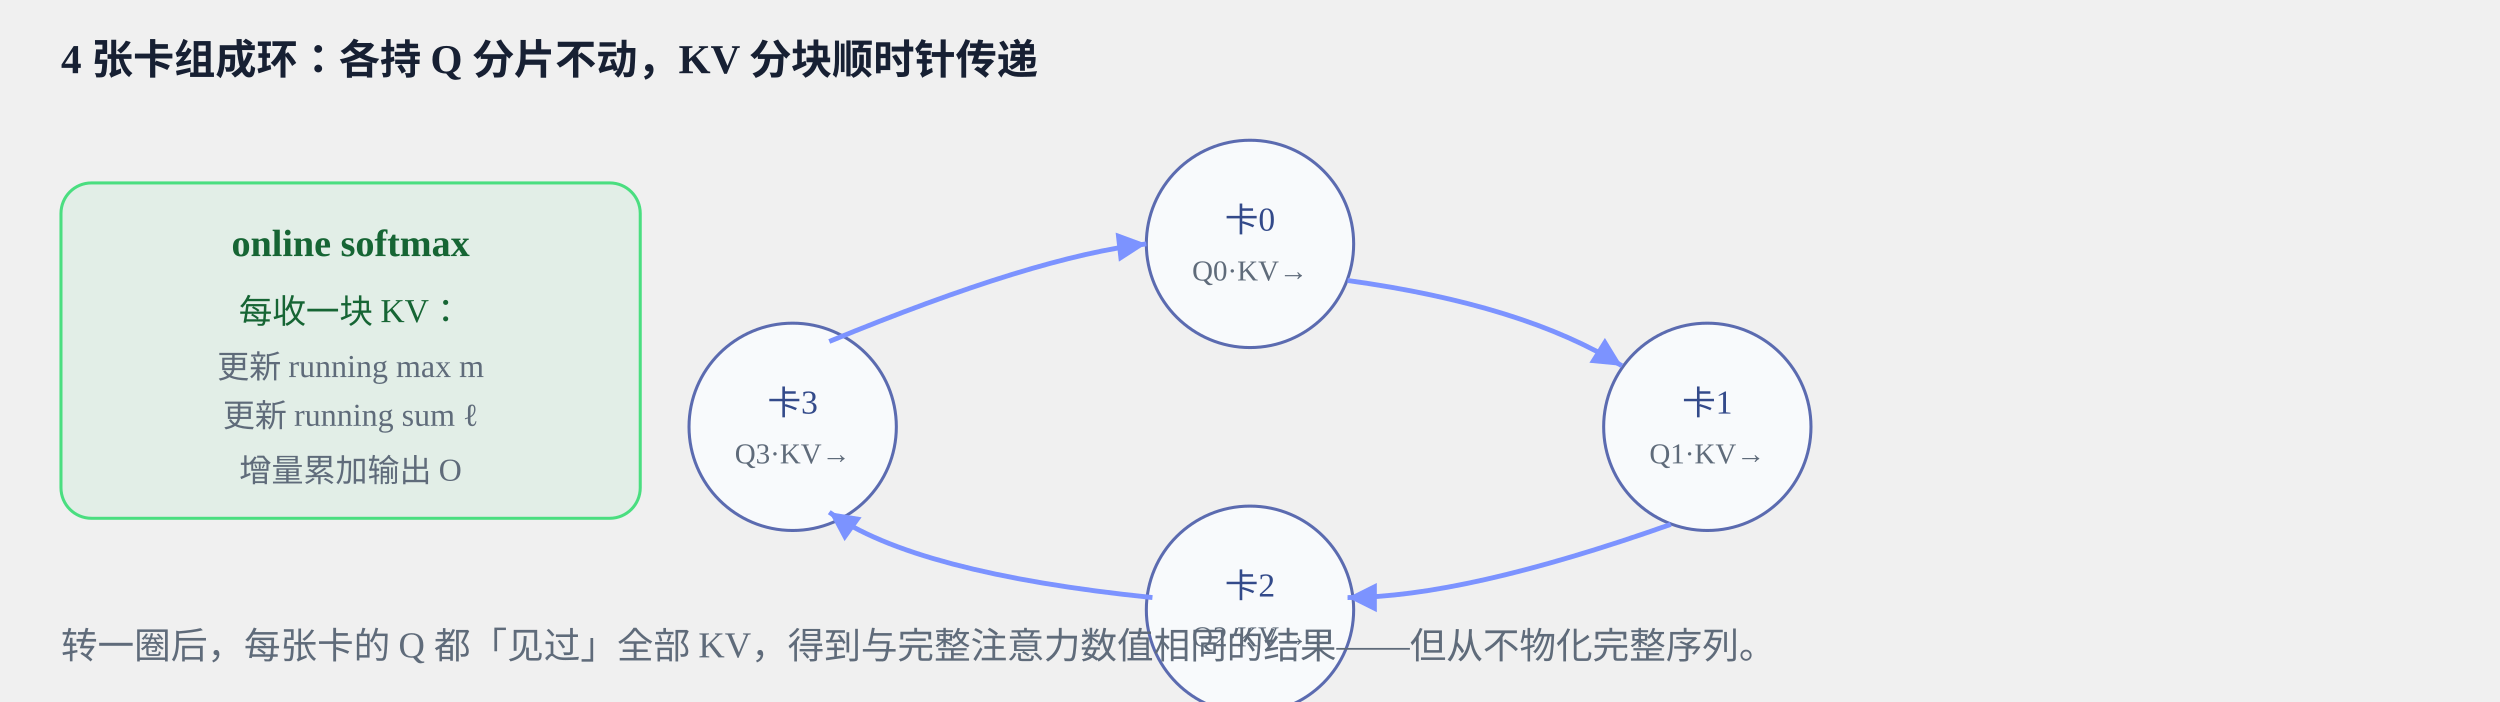
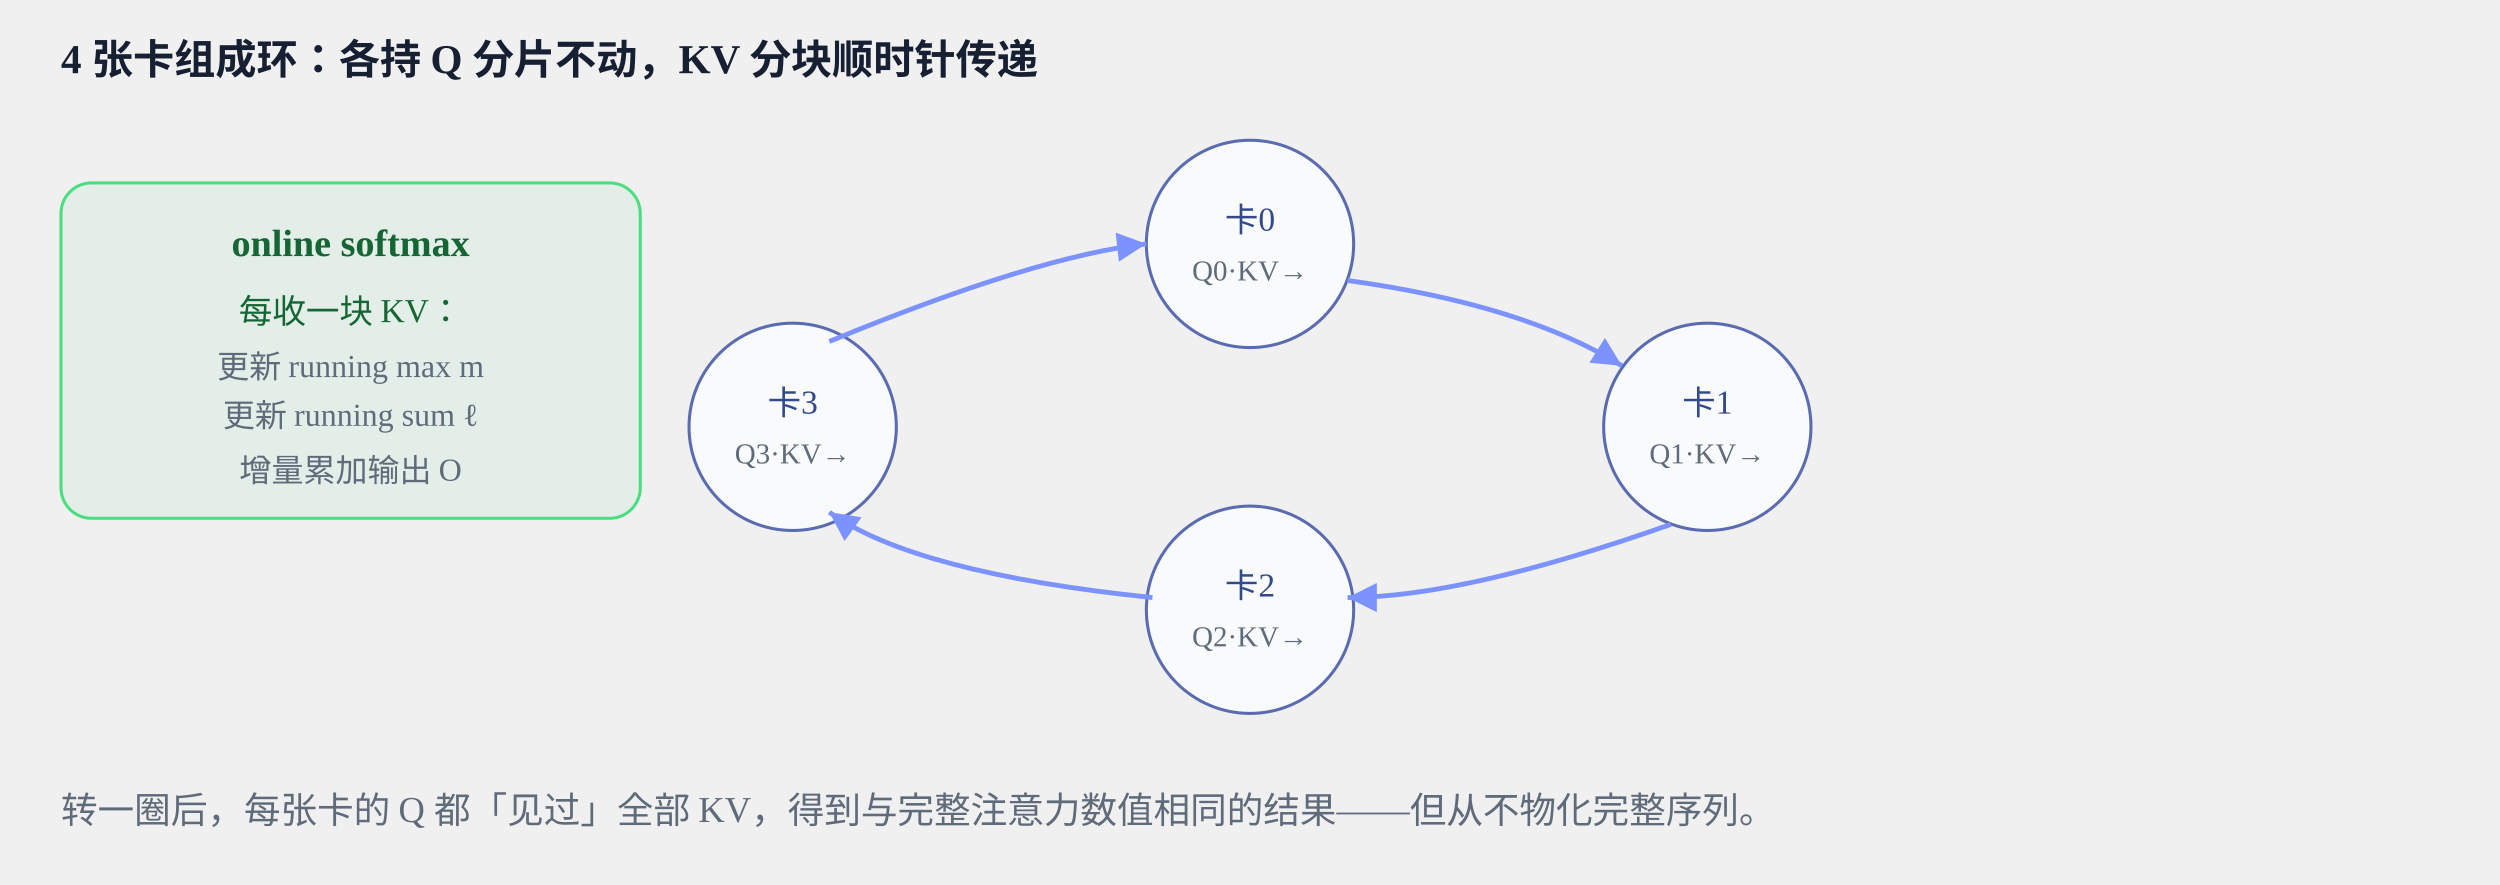
- <svg xmlns="http://www.w3.org/2000/svg" viewBox="0 0 820 230" role="img" aria-label="Ring Attention：KV 在环上传递，online softmax 增量合并">
+ <svg xmlns="http://www.w3.org/2000/svg" viewBox="0 0 820 290" role="img" aria-label="Ring Attention：KV 在环上传递，online softmax 增量合并">
  <style>
  /* The book treats diagrams as daylight-mode figures in every site theme. */
  [fill="#fff"],[fill="#ffffff"],[fill="#eaeefb"],[fill="#d7dbe4"],[fill="#eaf0ff"],[fill="#e6ebff"]{fill:#172033}
  [fill="#9aa3b2"],[fill="#94a3b8"],[fill="#7c8499"]{fill:#5f6b7a}
  [fill="#cdd5ff"],[fill="#aab6ff"],[fill="#c7cff5"],[fill="#dbe4ff"],[fill="#8b95c9"]{fill:#334a8a}
  [fill="#bbf7d0"],[fill="#86efac"],[fill="#daffe9"],[fill="#eafff2"],[fill="#eafff2"],[fill="#d8ffe6"]{fill:#166534}
  [fill="#fde68a"],[fill="#fbbf24"],[fill="#fcd34d"],[fill="#ffd9a8"],[fill="#ffcfaa"],[fill="#ffcf8a"]{fill:#92400e}
  [fill="#fca5a5"],[fill="#ffb0b0"]{fill:#991b1b}
  [fill="#c4b5fd"],[fill="#d8b4fe"]{fill:#6b21a8}
  [fill="#ffb380"],[fill="#ffd0ad"],[fill="#ffddc2"],[fill="#ff9c63"]{fill:#9a3412}
  rect[fill="#161922"],rect[fill="#1c2030"],rect[fill="#12151d"],rect[fill="#101320"],rect[fill="#141824"],rect[fill="#11151f"],rect[fill="#13161f"],rect[fill="#242938"],rect[fill="#20243a"],circle[fill="#161922"]{fill:#f8fafc}
  rect[fill="#293b91"],rect[fill="#3a56d4"],rect[fill="#17213b"],rect[fill="#26336b"],rect[fill="#18203a"],rect[fill="#1b2246"],rect[fill="#202a4c"],rect[fill="#1a2340"],rect[fill="#24377e"],rect[fill="#1b3650"]{fill:#e8edff}
  rect[fill="#12351f"],rect[fill="#1f7a4d"],rect[fill="#14251d"],rect[fill="#10251a"],rect[fill="#173d31"],rect[fill="#1e6443"],rect[fill="#20352f"]{fill:#dcfce7}
  rect[fill="#b9703f"],rect[fill="#251e18"],rect[fill="#402d21"],rect[fill="#8a5a2e"]{fill:#ffedd5}
  rect[fill="#6f57bd"],rect[fill="#211c28"],rect[fill="#2d2450"]{fill:#f3e8ff}
  rect[fill="#4b5563"],rect[fill="#42595a"]{fill:#e2e8f0}
  rect[fill="rgba(255,255,255,0.03)"],rect[fill="rgba(255,255,255,.025)"],rect[fill="rgba(255,255,255,0.02)"]{fill:rgba(15,23,42,.04)}
  stop[stop-color="#293b91"]{stop-color:#e0e7ff}
  stop[stop-color="#1f6f66"]{stop-color:#d1fae5}
  [stroke="#2f3650"],[stroke="#2a2f3e"],[stroke="#333a52"]{stroke:#cbd5e1}
</style>
  <defs>
    <marker id="a" markerWidth="8" markerHeight="8" refX="6" refY="3" orient="auto">
      <path d="M0,0 L6,3 L0,6 Z" fill="#7c93ff" />
    </marker>
  </defs>
  <text x="20" y="24" fill="#eaeefb" font-size="13.5" font-weight="600">4 张卡组成环：各持 Q 分片不动，KV 分块顺时针传递</text>
  <g font-size="11" text-anchor="middle">
    <circle cx="410" cy="80" r="34" fill="#161922" stroke="#5b6bb0" />
    <text x="410" y="76" fill="#aab6ff">卡0</text>
    <text x="410" y="92" fill="#9aa3b2" font-size="9.5">Q0·KV→</text>
    <circle cx="560" cy="140" r="34" fill="#161922" stroke="#5b6bb0" />
    <text x="560" y="136" fill="#aab6ff">卡1</text>
    <text x="560" y="152" fill="#9aa3b2" font-size="9.5">Q1·KV→</text>
    <circle cx="410" cy="200" r="34" fill="#161922" stroke="#5b6bb0" />
    <text x="410" y="196" fill="#aab6ff">卡2</text>
    <text x="410" y="212" fill="#9aa3b2" font-size="9.5">Q2·KV→</text>
    <circle cx="260" cy="140" r="34" fill="#161922" stroke="#5b6bb0" />
    <text x="260" y="136" fill="#aab6ff">卡3</text>
    <text x="260" y="152" fill="#9aa3b2" font-size="9.5">Q3·KV→</text>
  </g>
  <path d="M442,92 Q500,100 532,120" fill="none" stroke="#7c93ff" stroke-width="1.6" marker-end="url(#a)" />
  <path d="M548,172 Q480,196 442,196" fill="none" stroke="#7c93ff" stroke-width="1.6" marker-end="url(#a)" />
  <path d="M378,196 Q300,188 272,168" fill="none" stroke="#7c93ff" stroke-width="1.6" marker-end="url(#a)" />
  <path d="M272,112 Q340,84 376,80" fill="none" stroke="#7c93ff" stroke-width="1.6" marker-end="url(#a)" />
  <rect x="20" y="60" width="190" height="110" rx="10" fill="rgba(74,222,128,0.08)" stroke="#4ade80" />
  <text x="115" y="84" text-anchor="middle" fill="#bbf7d0" font-size="12.5" font-weight="700">online softmax</text>
  <text x="115" y="106" text-anchor="middle" fill="#86efac" font-size="11">每收一块 KV：</text>
  <text x="115" y="124" text-anchor="middle" fill="#9aa3b2" font-size="10.5">更新 running max m</text>
  <text x="115" y="140" text-anchor="middle" fill="#9aa3b2" font-size="10.5">更新 running sum ℓ</text>
  <text x="115" y="158" text-anchor="middle" fill="#9aa3b2" font-size="10.5">增量累加输出 O</text>
-   <text x="20" y="216" fill="#9aa3b2" font-size="12">转一圈后，每张卡的 Q 都「见过」全部 KV，得到与完整注意力数值相同的结果——但从不物化完整序列。</text>
+   <text x="20" y="270" fill="#9aa3b2" font-size="12">转一圈后，每张卡的 Q 都「见过」全部 KV，得到与完整注意力数值相同的结果——但从不物化完整序列。</text>
</svg>
